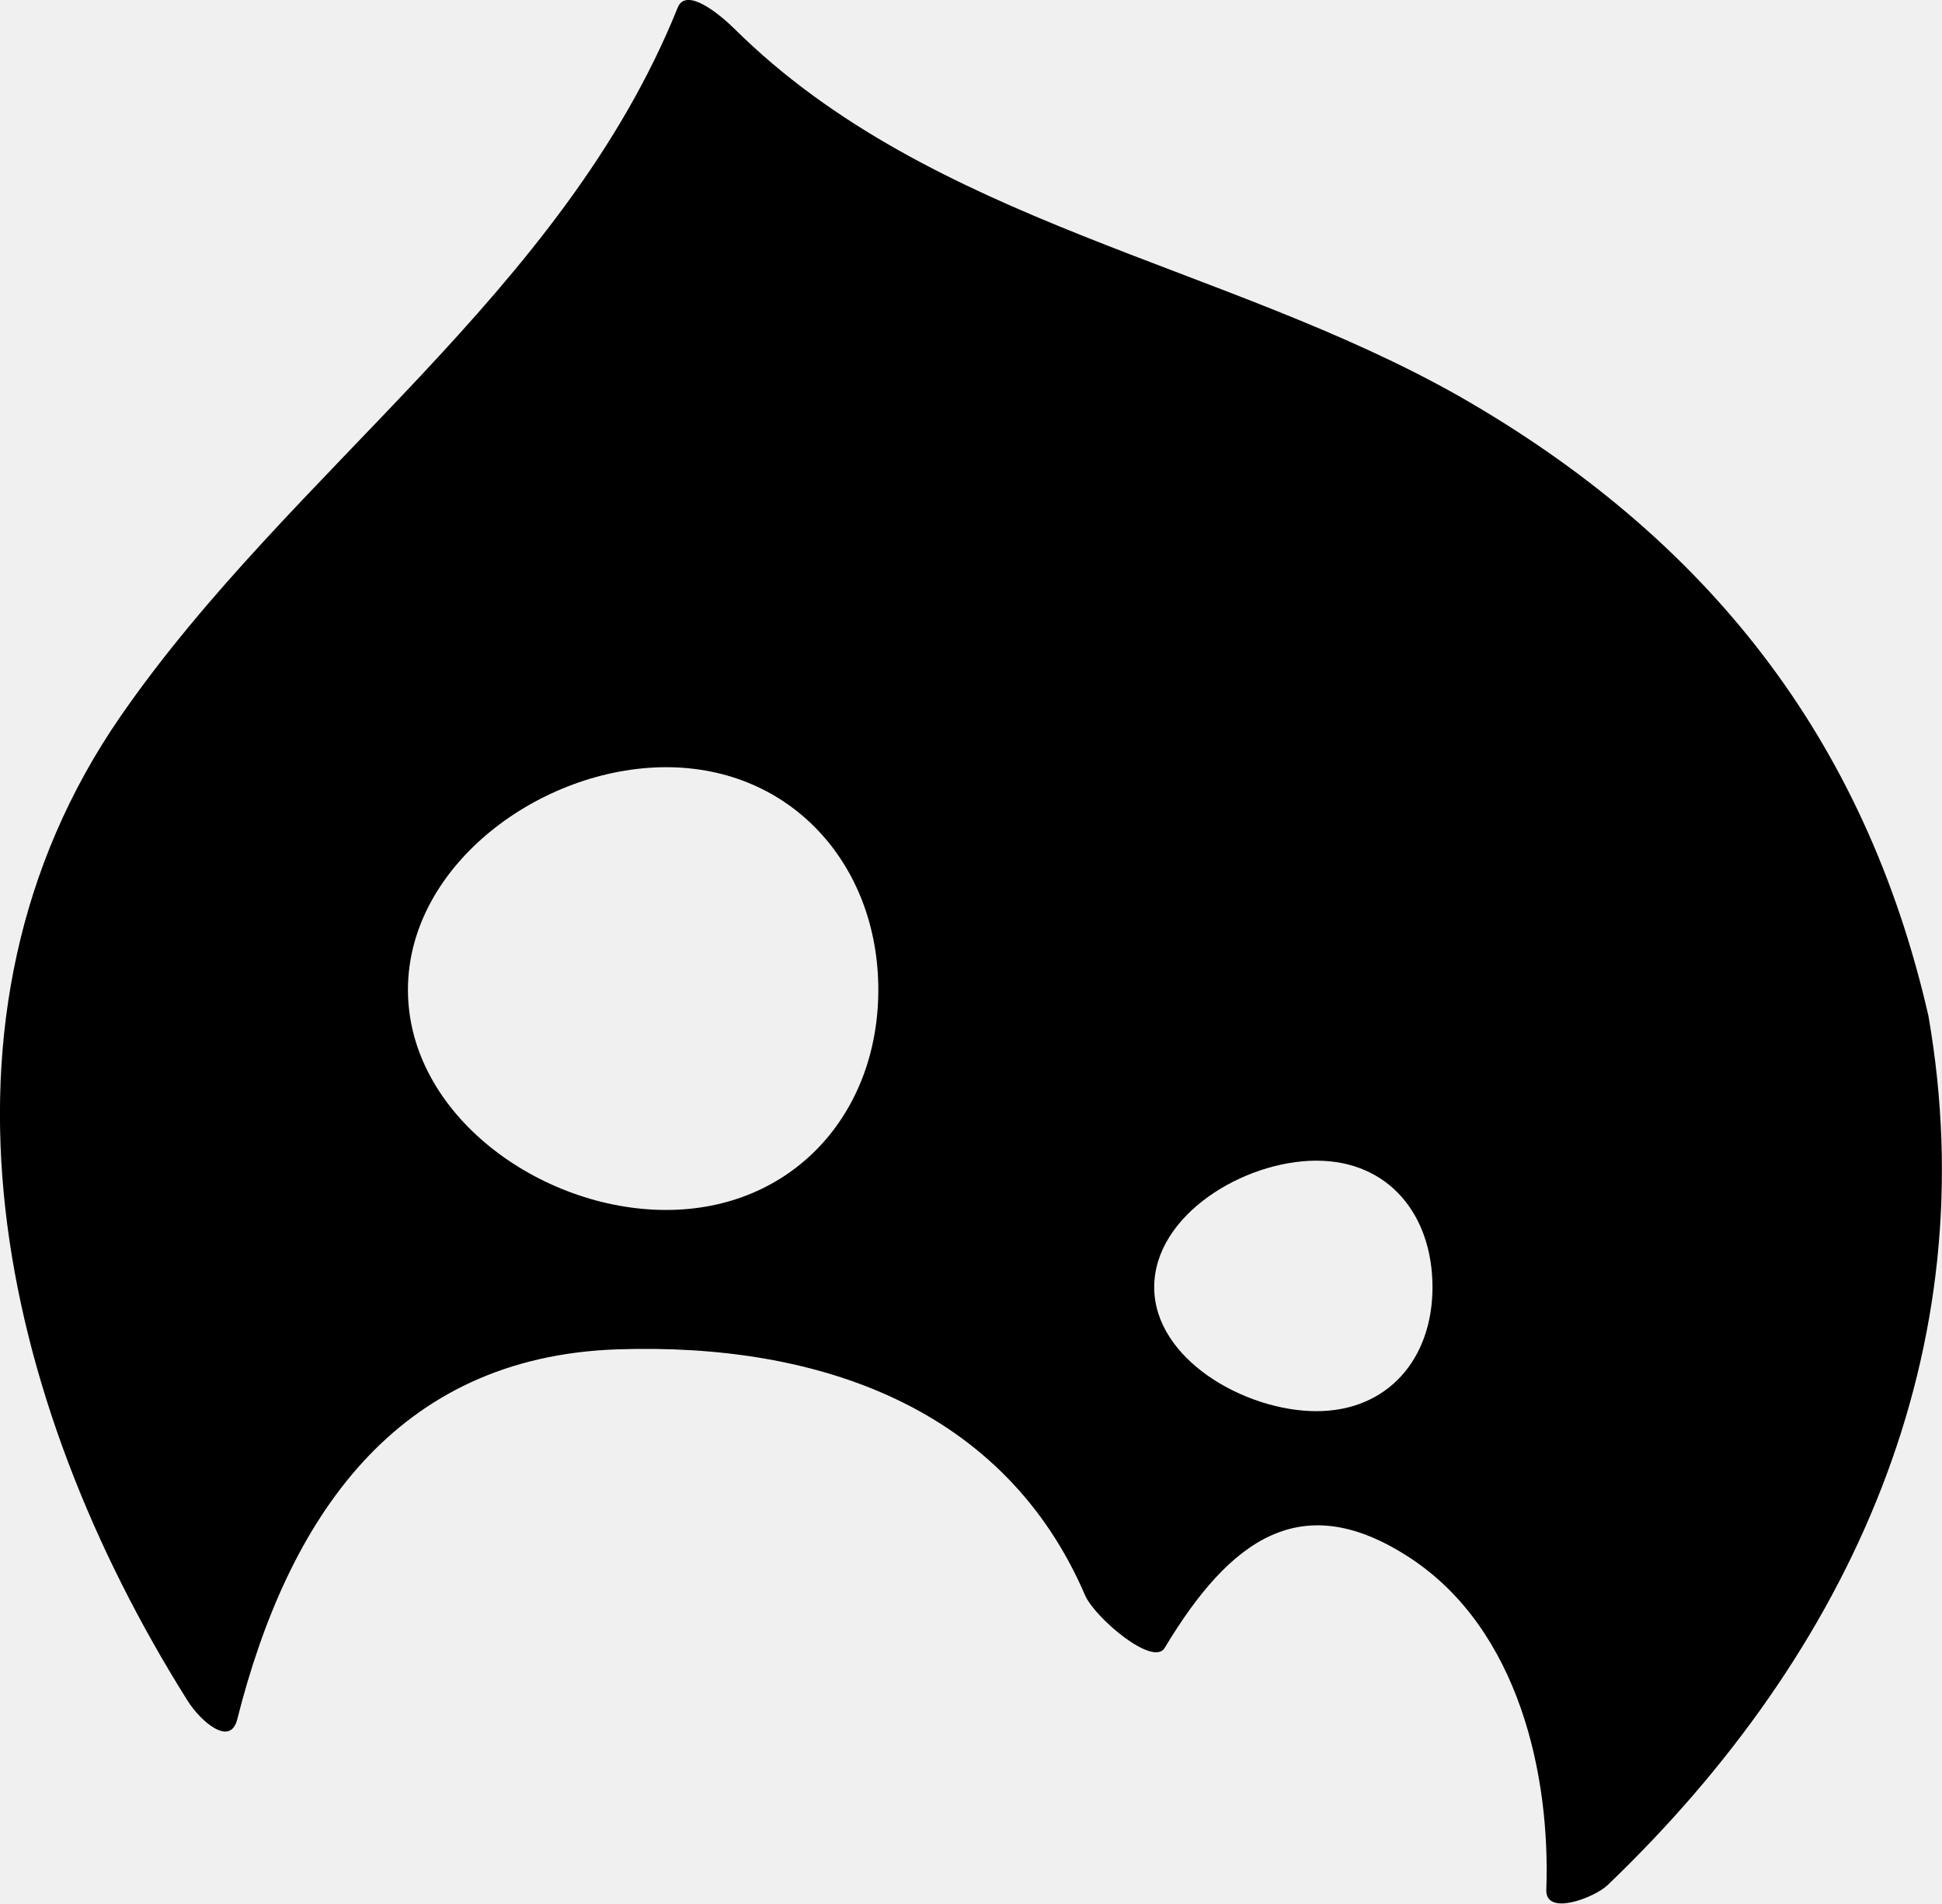
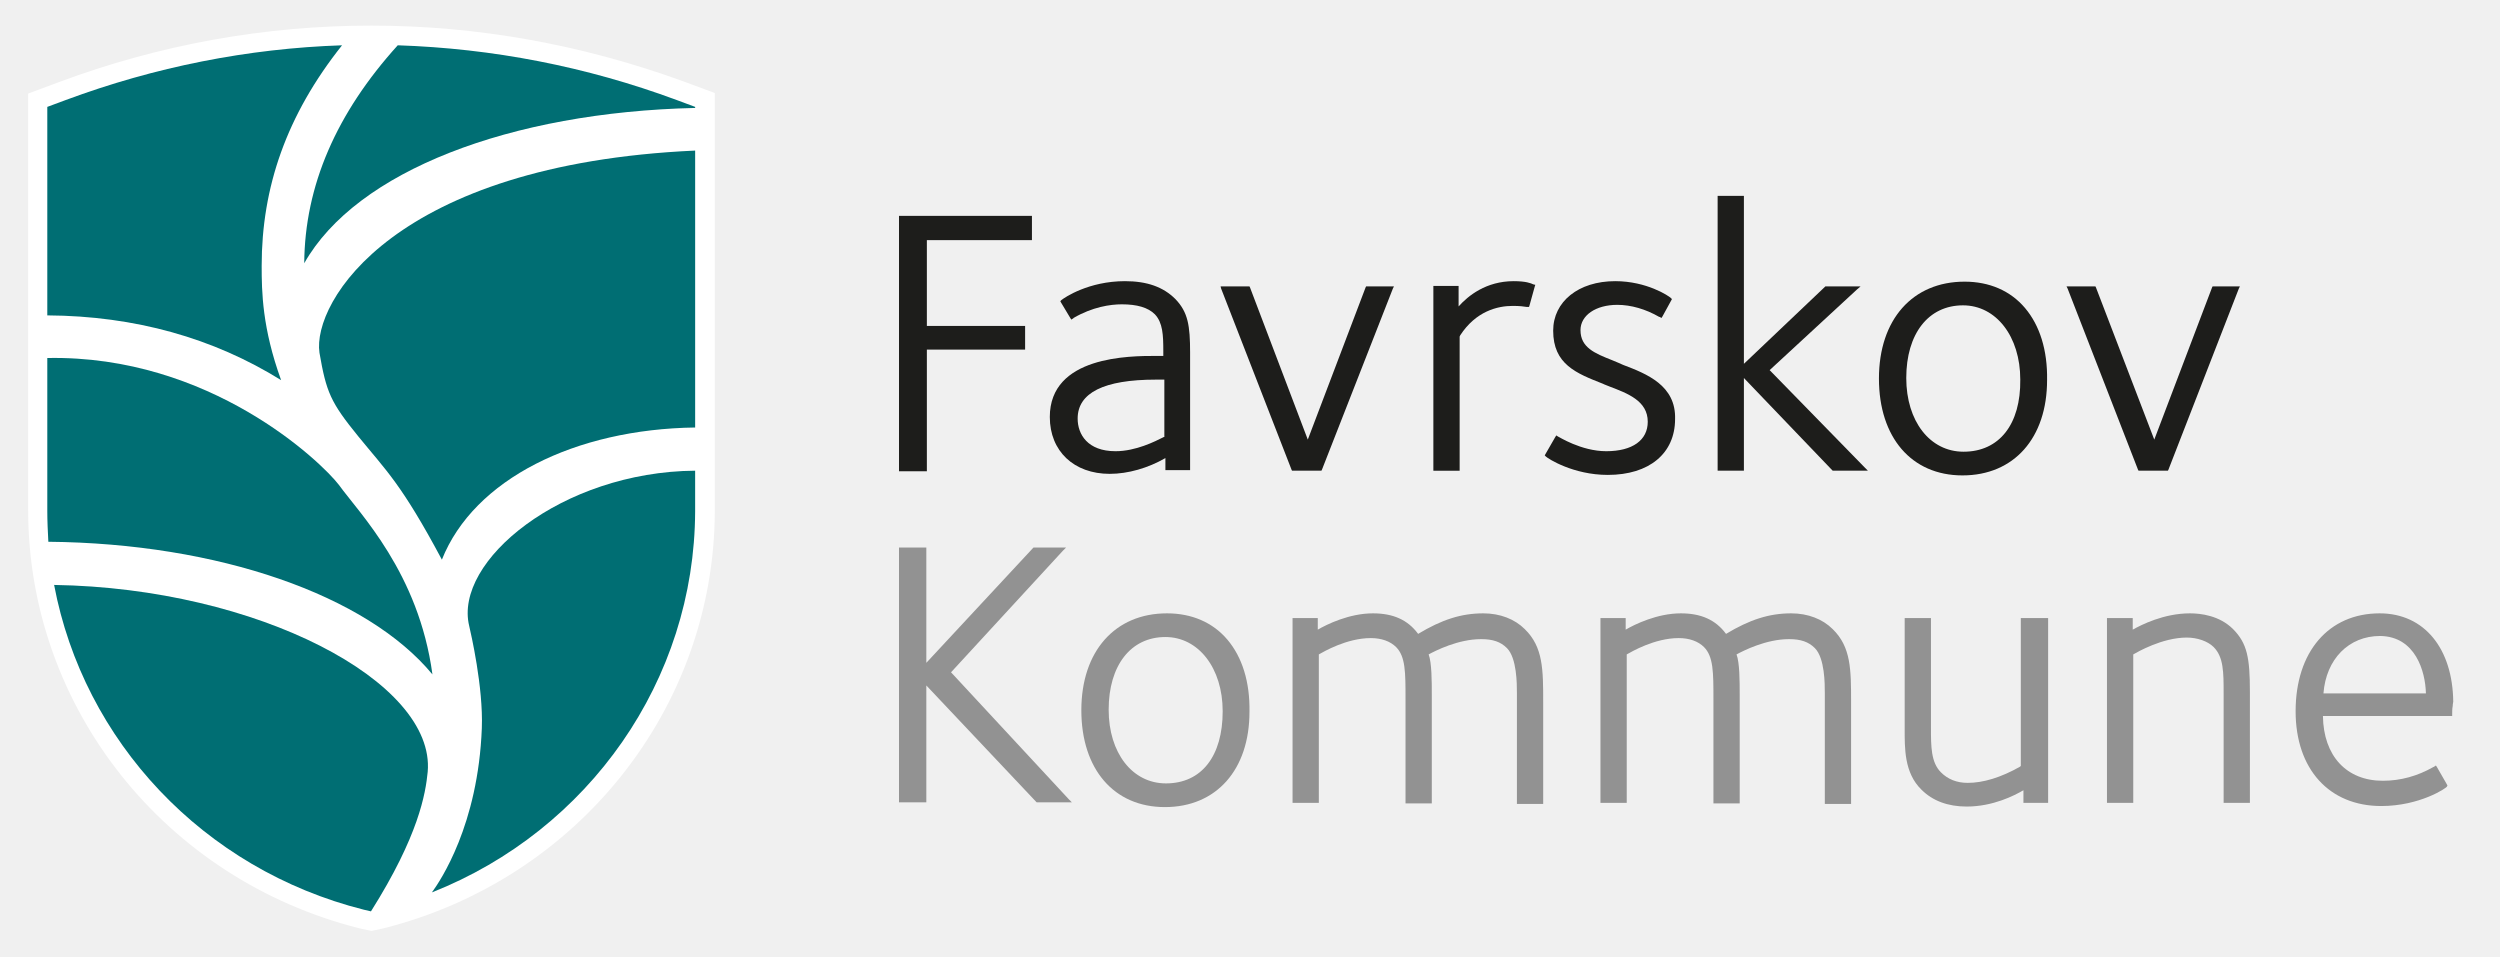
- <svg xmlns="http://www.w3.org/2000/svg" viewBox="0 0 130.01 127.42">
-   <g id="Lag_2" data-name="Lag 2">
-     <g id="Lag_1-2" data-name="Lag 1">
-       <path d="M129.1,68c-4.26-18.62-14.86-32-31.37-41.45C82,17.62,62.36,15,49.17,1.93c-.88-.87-3.22-2.87-3.8-1.42C37.66,19.65,19.53,31.39,8.08,47.94c-13.92,20.13-8.17,45.79,4.47,65.9.87,1.39,2.86,3.12,3.33,1.27,3.38-13.4,10.55-24.29,25.48-24.78,13.53-.45,25.9,3.95,31.28,16.46.64,1.49,4.55,4.82,5.33,3.53,4.4-7.33,9.21-10.79,16.47-6s9.36,14.54,9.08,22.18c-.07,1.82,3.23.53,4.1-.3C124,110.51,133,90.36,129.1,68ZM95.9,86.17c0,4.81-3,8.3-7.77,8.3S77.27,91,77.27,86.17s6-8.47,10.86-8.47S95.9,81.35,95.9,86.17ZM58.8,66.26C58.8,74.62,53,81,44.59,81S27.31,74.62,27.31,66.26s8.92-14.9,17.29-14.9S58.8,57.89,58.8,66.26Z" />
-     </g>
-   </g>
+ <svg xmlns="http://www.w3.org/2000/svg" width="196" height="75" viewBox="0 0 196 75" fill="none">
+   <path d="M80.904 18.825V16.926H70.482V36.945H72.666C72.666 36.945 72.666 27.699 72.666 27.41C72.954 27.41 80.369 27.41 80.369 27.41V25.553C80.369 25.553 72.954 25.553 72.666 25.553V18.825C72.954 18.825 80.904 18.825 80.904 18.825Z" fill="#1D1D1B" />
+   <path d="M92.15 23.446C91.203 22.497 89.926 22.043 88.196 22.043C85.353 22.043 83.459 23.323 83.211 23.529L83.129 23.611L83.17 23.694L83.912 24.932L83.994 25.056L84.118 24.974C84.118 24.974 84.159 24.974 84.159 24.932C85.642 24.066 87.043 23.859 87.949 23.859C89.143 23.859 90.008 24.107 90.544 24.643C91.162 25.304 91.203 26.253 91.203 27.533V27.904H90.626C88.567 27.904 82.305 27.904 82.305 32.692C82.305 35.375 84.2 37.15 87.001 37.15C88.443 37.15 90.008 36.696 91.368 35.912V36.861H93.304V27.657C93.304 25.51 93.139 24.478 92.15 23.446ZM91.244 34.261C91.203 34.261 91.203 34.302 91.162 34.302C90.585 34.591 89.061 35.375 87.454 35.375C85.271 35.375 84.488 34.054 84.488 32.816C84.488 30.794 86.548 29.762 90.626 29.762H91.285V34.261H91.244Z" fill="#1D1D1B" />
+   <path d="M107.104 22.453L107.062 22.536L102.531 34.465L98 22.536L97.959 22.453H95.693L95.734 22.618L101.254 36.818L101.295 36.9H103.602L103.643 36.818L109.204 22.618L109.287 22.453H107.104Z" fill="#1D1D1B" />
+   <path d="M120.203 22.291C120.039 22.208 119.627 22.043 118.679 22.043C116.496 22.043 115.095 23.199 114.354 24.024V22.415H112.376V36.903H114.436V26.377C114.436 26.377 114.477 26.336 114.477 26.294C115.713 24.396 117.402 23.983 118.597 23.983C119.132 23.983 119.462 24.024 119.709 24.066H119.75H119.874L119.915 23.942L120.327 22.456L120.368 22.332L120.203 22.291Z" fill="#1D1D1B" />
+   <path d="M127.248 28.606L126.877 28.441L126.383 28.235C125.023 27.698 123.911 27.244 123.911 25.882C123.911 24.726 125.106 23.9 126.795 23.9C127.866 23.9 129.019 24.231 130.09 24.85H130.131L130.255 24.932L130.337 24.808L131.038 23.529L131.079 23.446L130.996 23.364C130.832 23.199 129.101 22.043 126.63 22.043C123.746 22.043 121.769 23.653 121.769 25.923C121.769 28.565 123.581 29.266 125.682 30.092L125.765 30.133L126.177 30.298C127.577 30.835 129.184 31.413 129.184 33.064C129.184 34.509 127.989 35.375 125.93 35.375C123.952 35.375 122.181 34.22 122.14 34.22L122.016 34.137L121.934 34.261L121.151 35.623L121.11 35.706L121.192 35.788C121.357 35.953 123.334 37.233 126.053 37.233C129.307 37.233 131.326 35.541 131.326 32.858C131.408 30.216 129.101 29.308 127.248 28.606Z" fill="#1D1D1B" />
+   <path d="M146.196 36.654L138.74 29.018L145.578 22.703L145.867 22.455H143.107L143.066 22.496L136.722 28.523V15.355H134.662V36.902H136.722V29.637L143.642 36.861L143.684 36.902H146.444L146.196 36.654Z" fill="#1D1D1B" />
+   <path d="M158.76 24.146C157.607 22.784 155.959 22.082 154.023 22.082C149.945 22.082 147.309 25.054 147.309 29.677C147.309 34.3 149.863 37.272 153.858 37.272C157.895 37.272 160.491 34.341 160.491 29.801C160.532 27.448 159.914 25.508 158.76 24.146ZM153.941 35.414C151.304 35.414 149.451 33.02 149.451 29.636C149.451 26.168 151.181 23.939 153.9 23.939C156.495 23.939 158.39 26.375 158.39 29.759C158.431 33.268 156.742 35.414 153.941 35.414Z" fill="#1D1D1B" />
+   <path d="M173.467 22.453L173.426 22.536L168.895 34.465L164.322 22.536L164.281 22.453H162.015L162.098 22.618L167.617 36.818L167.659 36.9H169.966L170.007 36.818L175.527 22.618L175.609 22.453H173.467Z" fill="#1D1D1B" />
+   <path d="M83.788 62.656L74.561 52.708L83.335 43.173L83.582 42.926H81.028L80.987 42.967L72.624 51.965V42.926H70.482V62.904H72.624V53.74L81.234 62.862L81.275 62.904H84.035L83.788 62.656Z" fill="#929292" />
+   <path d="M96.229 50.15C95.075 48.788 93.427 48.086 91.491 48.086C87.413 48.086 84.777 51.058 84.777 55.681C84.777 60.304 87.331 63.276 91.327 63.276C95.364 63.276 97.959 60.345 97.959 55.805C98 53.452 97.382 51.512 96.229 50.15ZM91.409 61.418C88.773 61.418 86.919 59.024 86.919 55.64C86.919 52.172 88.649 49.943 91.368 49.943C93.963 49.943 95.858 52.379 95.858 55.763C95.858 59.272 94.21 61.418 91.409 61.418Z" fill="#929292" />
+   <path d="M119.544 49.324C118.761 48.54 117.608 48.086 116.29 48.086C114.56 48.086 113.035 48.581 111.182 49.696C110.358 48.581 109.204 48.086 107.639 48.086C105.785 48.086 104.014 48.953 103.314 49.365V48.457H101.336V62.946H103.396V51.306C103.767 51.099 105.579 50.026 107.474 50.026C108.298 50.026 108.998 50.274 109.452 50.728C110.193 51.471 110.193 52.709 110.193 54.814V62.987H112.253V54.608V54.484C112.253 53.411 112.253 51.966 112.006 51.306C112.541 51.017 114.312 50.108 116.125 50.108C117.031 50.108 117.649 50.315 118.143 50.81C118.926 51.594 118.926 53.617 118.926 54.36V63.028H120.986V55.062C120.986 52.503 120.986 50.728 119.544 49.324Z" fill="#929292" />
+   <path d="M143.684 49.324C142.901 48.54 141.748 48.086 140.429 48.086C138.699 48.086 137.175 48.581 135.321 49.696C134.498 48.581 133.344 48.086 131.779 48.086C129.925 48.086 128.154 48.953 127.453 49.365V48.457H125.476V62.946H127.536V51.306C127.907 51.099 129.719 50.026 131.614 50.026C132.438 50.026 133.138 50.274 133.591 50.728C134.333 51.471 134.333 52.709 134.333 54.814V62.987H136.392V54.608V54.484C136.392 53.411 136.392 51.966 136.145 51.306C136.681 51.017 138.452 50.108 140.265 50.108C141.171 50.108 141.789 50.315 142.283 50.81C143.066 51.594 143.066 53.617 143.066 54.36V63.028H145.125V55.062C145.125 52.503 145.125 50.728 143.684 49.324Z" fill="#929292" />
+   <path d="M158.431 48.457V60.056C158.431 60.056 158.39 60.056 158.39 60.097C156.866 60.964 155.465 61.377 154.271 61.377C153.405 61.377 152.705 61.088 152.17 60.551C151.387 59.767 151.387 58.529 151.387 57.043V48.457H149.327V56.712V57.125C149.327 58.652 149.286 60.592 150.645 61.913C151.511 62.78 152.705 63.234 154.188 63.234C156.248 63.234 157.937 62.367 158.637 61.955V62.945H160.573V48.457H158.431Z" fill="#929292" />
+   <path d="M175.074 49.324C174.002 48.251 172.519 48.086 171.696 48.086C169.636 48.086 167.865 48.994 167.206 49.365V48.457H165.187V62.946H167.247V51.306C167.535 51.14 169.512 49.985 171.448 49.985C172.272 49.985 173.096 50.274 173.549 50.728C174.332 51.512 174.332 52.709 174.332 54.36V62.946H176.392V54.236C176.392 51.594 176.186 50.439 175.074 49.324Z" fill="#929292" />
+   <path d="M186.567 48.086C182.571 48.086 179.976 51.099 179.976 55.763C179.976 60.304 182.612 63.193 186.69 63.193C189.697 63.193 191.798 61.79 191.839 61.666L191.881 61.584L191.839 61.501L191.057 60.139L190.974 60.015L190.851 60.097C190.851 60.097 190.81 60.139 190.768 60.139C189.533 60.84 188.214 61.212 186.814 61.212C183.971 61.212 182.159 59.272 182.118 56.135H192.251V55.97C192.251 55.805 192.251 55.557 192.293 55.351C192.293 55.186 192.334 55.062 192.334 55.02C192.293 50.852 190.068 48.086 186.567 48.086ZM190.192 54.36H182.159C182.365 51.677 184.136 49.861 186.608 49.861C189.368 49.902 190.15 52.626 190.192 54.36Z" fill="#929292" />
+   <path d="M5.149 7.842L3.708 8.378V40.079C3.749 54.815 13.965 67.652 28.547 71.326L29.124 71.45L29.701 71.326C44.283 67.652 54.499 54.815 54.541 40.079V8.337L53.099 7.801C45.272 4.952 37.198 3.508 29.124 3.508C20.968 3.508 12.894 4.952 5.149 7.842Z" fill="white" />
+   <path d="M5.149 7.842L3.708 8.378V40.079C3.749 54.815 13.965 67.652 28.547 71.326L29.124 71.45L29.701 71.326C44.283 67.652 54.499 54.815 54.541 40.079V8.337L53.099 7.801C45.272 4.952 37.198 3.508 29.124 3.508C20.968 3.508 12.894 4.952 5.149 7.842Z" stroke="white" stroke-width="3" />
+   <path d="M54.5 33.516V11.805C30.896 12.878 24.47 23.692 25.046 27.655C25.582 30.751 25.911 31.535 28.095 34.218C30.278 36.901 31.472 37.933 34.644 43.877C37.157 37.561 45.108 33.64 54.5 33.516Z" fill="#006E73" />
+   <path d="M23.852 20.639C27.93 13.416 39.999 8.793 54.5 8.463V8.38L53.058 7.844C45.931 5.202 38.599 3.798 31.184 3.551C26.364 8.875 23.893 14.572 23.852 20.639Z" fill="#006E73" />
+   <path d="M33.903 52.875C32.831 44.909 28.177 40.245 26.57 38.016C25.211 36.241 16.478 27.82 3.708 28.068V40.079C3.708 40.864 3.749 41.689 3.79 42.474C17.096 42.597 28.753 46.642 33.903 52.875Z" fill="#006E73" />
+   <path d="M36.786 49.079C36.91 49.616 37.898 53.867 37.775 57.087C37.486 64.682 34.52 69.057 33.861 69.965C46.178 65.094 54.458 53.331 54.499 40.081V36.902C44.036 36.985 35.55 44.002 36.786 49.079Z" fill="#006E73" />
+   <path d="M22.039 29.803C20.556 25.716 20.515 22.868 20.515 20.846C20.515 14.695 22.451 9.041 26.817 3.551C19.444 3.798 12.152 5.243 5.149 7.844L3.708 8.38V24.726C10.587 24.767 16.725 26.501 22.039 29.803Z" fill="#006E73" />
+   <path d="M33.532 60.513C34.15 53.454 20.185 46.107 4.243 45.859C6.55 58.077 15.901 68.149 28.547 71.327C28.547 71.327 28.959 71.41 29.083 71.451C32.832 65.507 33.367 62.205 33.532 60.513Z" fill="#006E73" />
</svg>
